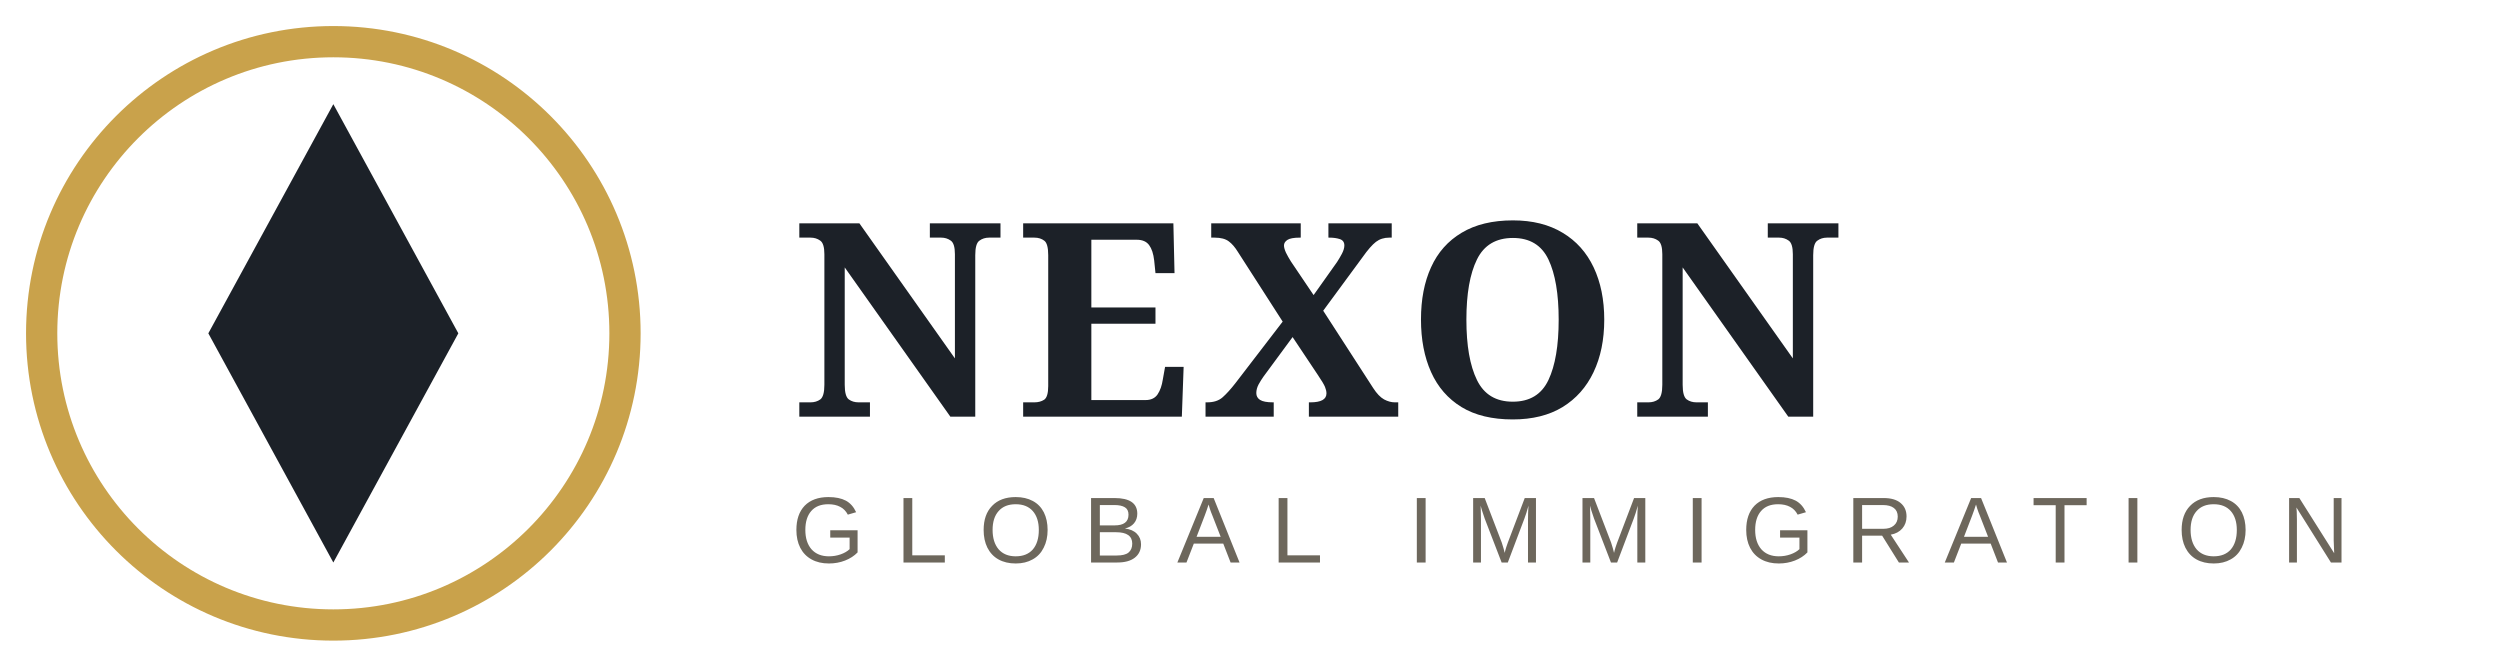
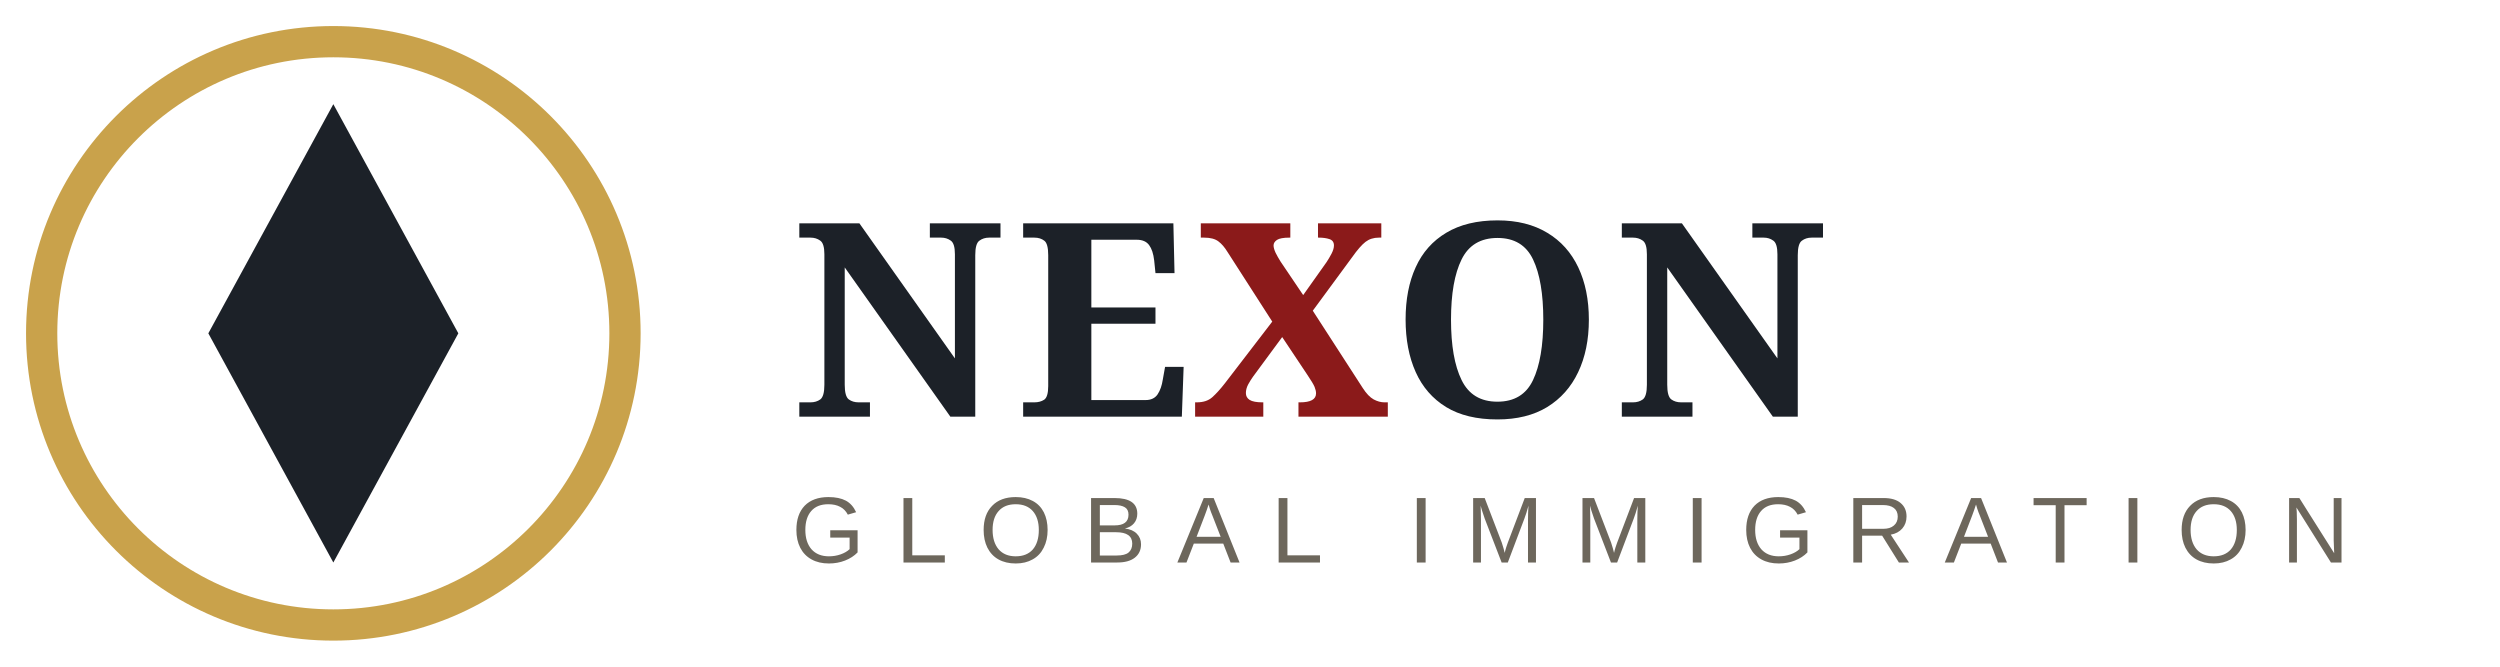
<svg xmlns="http://www.w3.org/2000/svg" width="240" height="64" viewBox="0 0 240 64">
  <circle cx="32" cy="32" r="28" fill="none" stroke="#c9a24b" stroke-width="3" />
  <polygon points="32,10 44,32 32,54 20,32" fill="#1c2128" />
-   <text x="76" y="40" font-family="Georgia, 'Source Serif 4', serif" font-size="26" font-weight="600" letter-spacing="1" fill="#1c2128">NEXON</text>
+   <text x="76" y="40" font-family="Georgia, 'Source Serif 4', serif" font-size="26" font-weight="600" letter-spacing="1" fill="#1c2128">NE<tspan fill="#8b1a1a">X</tspan>ON</text>
  <text x="76" y="54" font-family="Arial, sans-serif" font-size="9" letter-spacing="3" fill="#6d675c">GLOBAL IMMIGRATION</text>
</svg>
